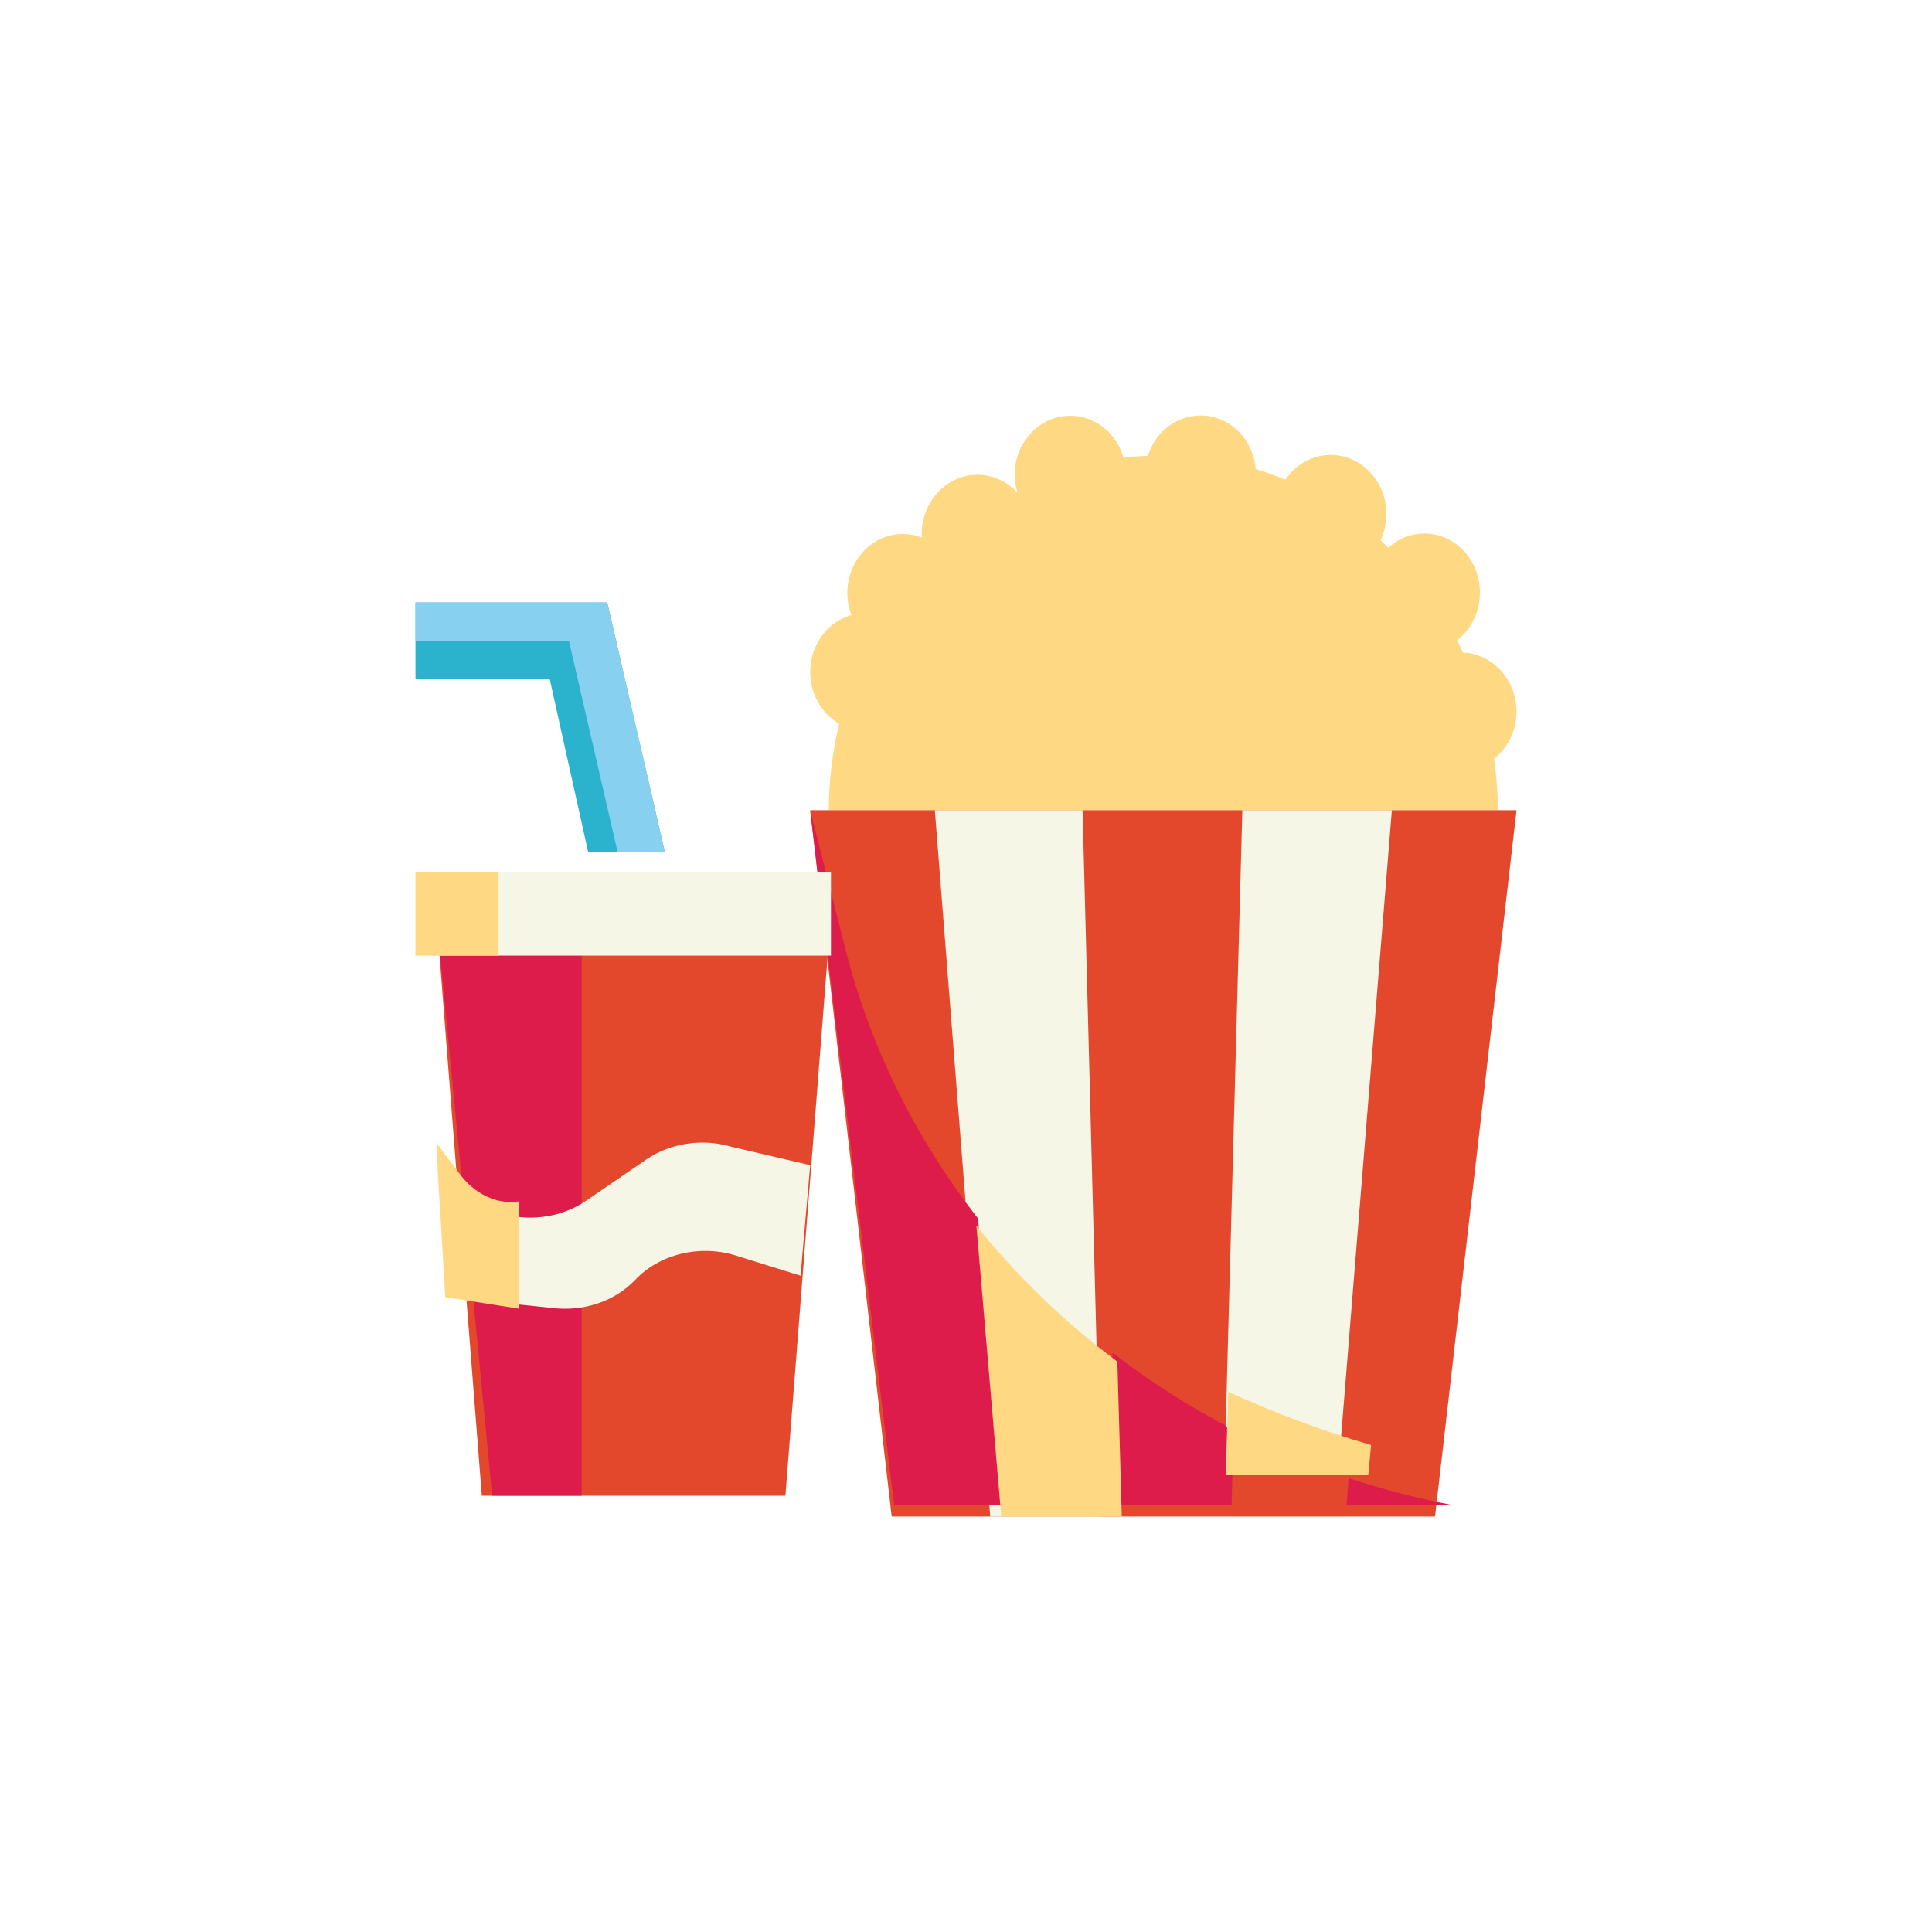
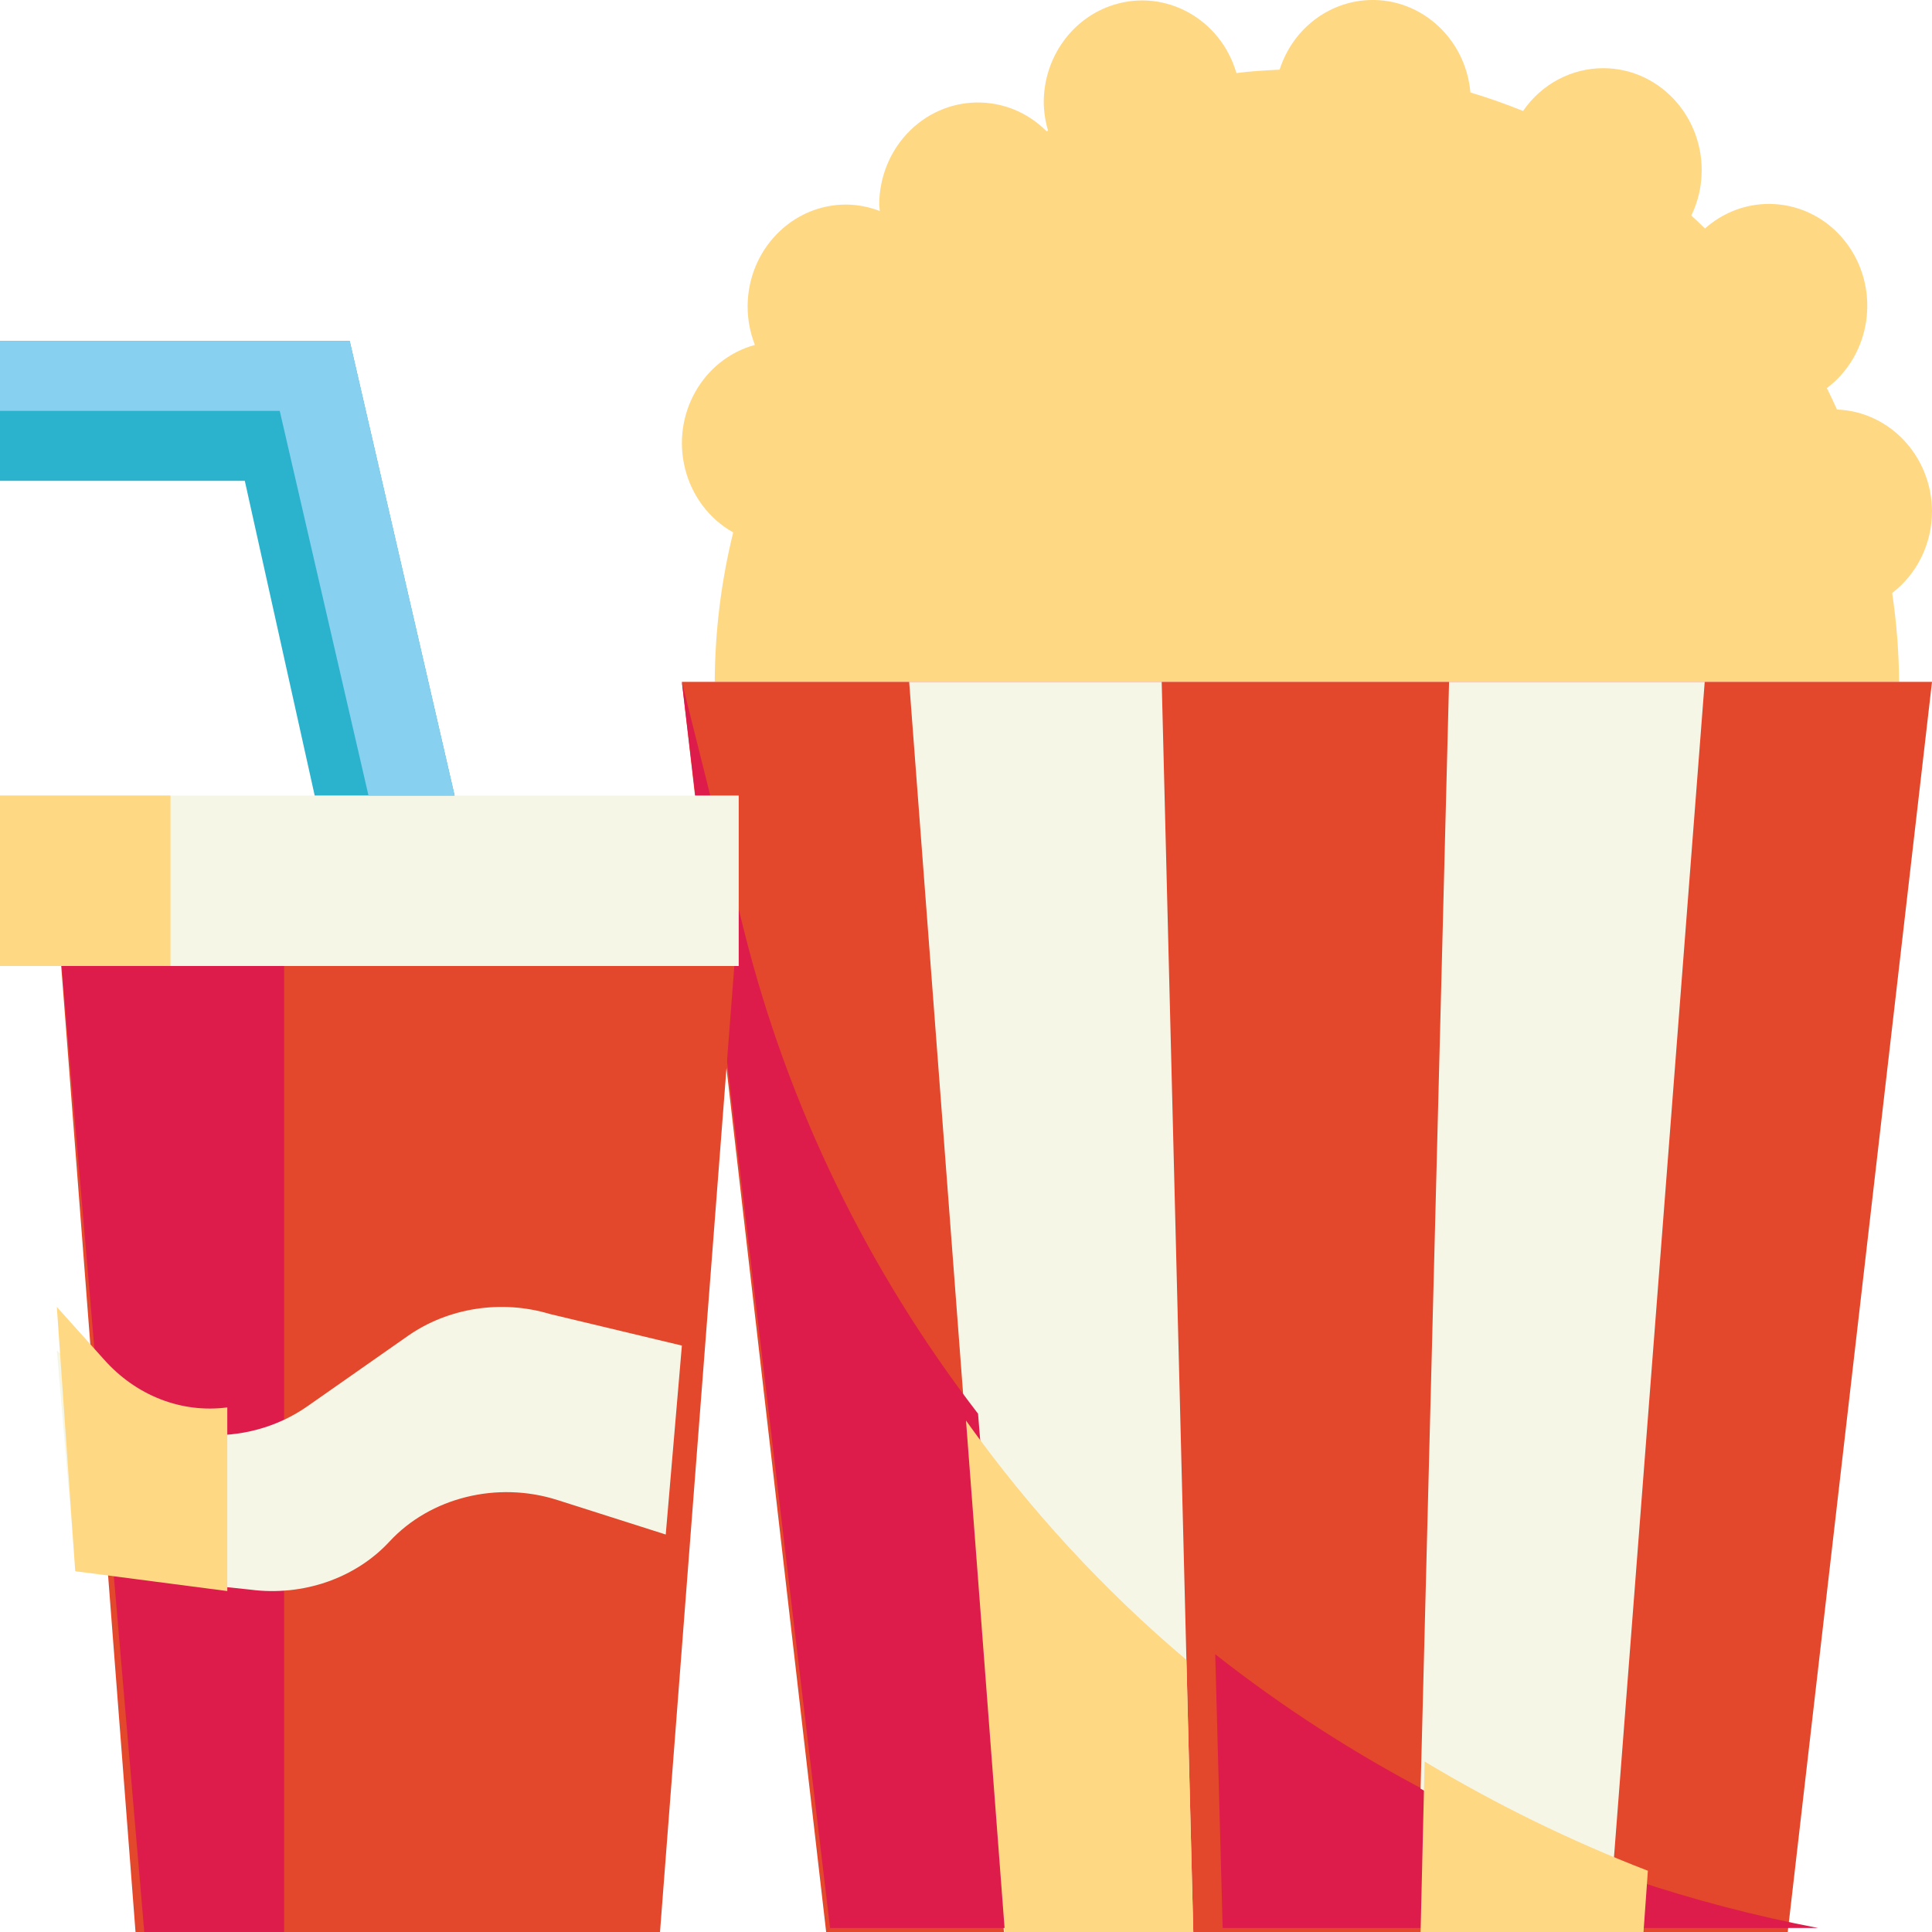
- <svg xmlns="http://www.w3.org/2000/svg" width="93px" height="93px" viewBox="0 0 93 93" version="1.1">
+ <svg xmlns="http://www.w3.org/2000/svg" width="34px" height="34px" viewBox="0 0 34 34" version="1.1">
  <defs />
-   <g id="Artboard" stroke="none" stroke-width="1" fill="none" fill-rule="evenodd">
-     <g id="popcorn" transform="translate(20, 20)" fill-rule="nonzero">
-       <path d="M53,14.25 C52.996,12.721 51.855,11.468 50.416,11.411 C50.326,11.212 50.237,11.008 50.141,10.814 C51.334,9.891 51.596,8.115 50.726,6.848 C49.856,5.582 48.184,5.304 46.991,6.227 C46.934,6.271 46.879,6.317 46.826,6.366 C46.702,6.246 46.582,6.122 46.454,6.007 C46.638,5.617 46.735,5.187 46.737,4.751 C46.74,3.18 45.543,1.904 44.064,1.9 C43.196,1.898 42.381,2.342 41.877,3.092 C41.41,2.898 40.933,2.726 40.446,2.576 C40.312,1.018 39.014,-0.13 37.547,0.012 C36.49,0.114 35.59,0.871 35.256,1.941 C34.861,1.96 34.469,1.985 34.082,2.036 C33.656,0.533 32.163,-0.319 30.747,0.134 C29.617,0.495 28.843,1.598 28.841,2.851 C28.845,3.118 28.884,3.384 28.959,3.639 L28.92,3.659 C27.856,2.564 26.156,2.592 25.125,3.722 C24.64,4.253 24.369,4.962 24.368,5.701 C24.368,5.762 24.381,5.82 24.385,5.881 C24.093,5.765 23.784,5.704 23.473,5.701 C21.995,5.695 20.794,6.963 20.789,8.531 C20.787,8.901 20.854,9.268 20.985,9.611 C19.562,10.01 18.713,11.56 19.089,13.071 C19.277,13.825 19.749,14.463 20.395,14.835 C20.067,16.196 19.899,17.595 19.894,19 L52.105,19 C52.099,18.171 52.036,17.344 51.917,16.524 C52.597,15.991 52.999,15.147 53,14.25 Z" id="Shape" fill="#FFD884" />
-       <polygon id="Shape" fill="#E3472C" points="49.077 53 22.923 53 19 19 53 19" />
-       <polygon id="Shape" fill="#F6F6E7" points="33 53 32.111 19 25 19 27.667 53" />
-       <g id="Group" transform="translate(19, 19)" fill="#DD1C4B">
-         <path d="M14.549,26.112 L14.751,33.462 L20.283,33.462 L20.383,29.824 C18.321,28.763 16.368,27.521 14.549,26.112 Z" id="Shape" />
-         <path d="M1.707,6.725 L0,0.001 L4.043,33.462 L9.22,33.462 L8.078,19.652 C5.066,15.796 2.899,11.399 1.707,6.725 Z" id="Shape" />
-         <path d="M25.922,32.154 L25.815,33.462 L30.991,33.462 C29.272,33.139 27.578,32.702 25.922,32.154 Z" id="Shape" />
+   <g id="Page-1" stroke="none" stroke-width="1" fill="none" fill-rule="evenodd">
+     <g id="⟶-Questions" transform="translate(-172, -221)" fill-rule="nonzero">
+       <g id="popcorn" transform="translate(172, 221)">
+         <path d="M34,9 C33.997,8.034 33.259,7.243 32.328,7.207 C32.27,7.081 32.212,6.952 32.15,6.83 C32.922,6.247 33.092,5.125 32.529,4.325 C31.966,3.525 30.884,3.35 30.112,3.933 C30.075,3.961 30.04,3.99 30.005,4.021 C29.925,3.945 29.847,3.866 29.764,3.794 C29.884,3.548 29.946,3.276 29.947,3.001 C29.949,2.009 29.175,1.202 28.218,1.2 C27.656,1.199 27.129,1.479 26.803,1.953 C26.501,1.83 26.192,1.722 25.877,1.627 C25.79,0.643 24.95,-0.082 24.001,0.007 C23.317,0.072 22.735,0.55 22.519,1.226 C22.263,1.238 22.009,1.253 21.759,1.286 C21.483,0.336 20.517,-0.201 19.601,0.084 C18.87,0.312 18.369,1.009 18.368,1.801 C18.37,1.969 18.396,2.137 18.444,2.299 L18.419,2.311 C17.73,1.619 16.631,1.637 15.963,2.351 C15.65,2.686 15.474,3.134 15.473,3.6 C15.473,3.639 15.482,3.676 15.484,3.714 C15.296,3.641 15.096,3.602 14.894,3.6 C13.938,3.597 13.161,4.398 13.157,5.388 C13.156,5.622 13.2,5.853 13.285,6.07 C12.364,6.322 11.814,7.301 12.058,8.255 C12.179,8.732 12.485,9.135 12.903,9.37 C12.691,10.229 12.582,11.113 12.578,12 L33.421,12 C33.417,11.476 33.376,10.954 33.299,10.436 C33.739,10.1 33.999,9.567 34,9 Z" id="Shape" fill="#FFD884" />
+         <polygon id="Shape" fill="#E3472C" points="31.461 34 14.539 34 12 12 34 12" />
+         <polygon id="Shape" fill="#F6F6E7" points="21 34 20.444 12 16 12 17.667 34" />
+         <g id="Group" transform="translate(12, 12)" fill="#DD1C4B">
+           <path d="M9.386,17.112 L9.517,21.929 L13.086,21.929 L13.151,19.545 C11.82,18.85 10.56,18.035 9.386,17.112 Z" id="Shape" />
+           <path d="M1.101,4.407 L0,0.001 L2.608,21.929 L5.948,21.929 L5.212,12.879 C3.268,10.352 1.87,7.47 1.101,4.407 Z" id="Shape" />
+           <path d="M16.724,21.072 L16.655,21.929 L19.994,21.929 C18.885,21.717 17.792,21.431 16.724,21.072 Z" id="Shape" />
+         </g>
+         <path d="M17,25 L17.684,34 L21,34 L20.878,29.21 C19.422,27.98 18.119,26.566 17,25 Z" id="Shape" fill="#FFD884" />
+         <path d="M30,12 L25.501,12 L25,31.478 C26.084,32.078 27.214,32.587 28.379,33 L30,12 Z" id="Shape" fill="#F6F6E7" />
+         <path d="M25.071,31 L25,34 L28.923,34 L29,32.922 C27.646,32.4 26.332,31.757 25.071,31 Z" id="Shape" fill="#FFD884" />
+         <polyline id="Shape" fill="#E3472C" points="13 16 11.615 34 2.385 34 1 16" />
+         <polygon id="Shape" fill="#DD1C4B" points="1 16 2.539 34 5 34 5 16" />
+         <polygon id="Shape" fill="#F6F6E7" points="6.88586656e-16 14 13 14 13 17 0 17" />
+         <polygon id="Shape" fill="#FFD884" points="2.07841556e-16 14 3 14 3 17 0 17" />
+         <path d="M9.676,23.124 C8.825,22.868 7.888,23.013 7.179,23.509 L5.41,24.748 C4.334,25.503 2.802,25.41 1.847,24.534 L1,23.765 L1.332,27.651 L4.406,27.975 C5.329,28.096 6.255,27.776 6.853,27.13 C7.572,26.352 8.752,26.06 9.81,26.398 L11.716,27.005 L12,23.68 L9.676,23.124 Z" id="Shape" fill="#F6F6E7" />
+         <polygon id="Shape" fill="#2BB3CE" points="8 14 6.154 6 0 6 0 8.462 4.308 8.462 5.538 14" />
+         <polygon id="Shape" fill="#88D0EF" points="4.923 7.231 6.485 14 8 14 6.154 6 0 6 0 7.231" />
+         <path d="M4,24.768 C3.196,24.874 2.392,24.561 1.826,23.92 L1,23 L1.324,27.651 L4,28 L4,24.768 Z" id="Shape" fill="#FFD884" />
      </g>
-       <path d="M27,39 L28.197,53 L34,53 L33.787,45.549 C31.238,43.635 28.958,41.435 27,39 Z" id="Shape" fill="#FFD884" />
-       <path d="M47,19 L39.802,19 L39,48.681 C40.735,49.595 42.543,50.37 44.406,51 L47,19 Z" id="Shape" fill="#F6F6E7" />
-       <path d="M39.125,47 L39,51 L45.866,51 L46,49.562 C43.63,48.866 41.331,48.009 39.125,47 Z" id="Shape" fill="#FFD884" />
-       <polyline id="Shape" fill="#E3472C" points="20 24 17.807 52 3.193 52 1 24" />
-       <polygon id="Shape" fill="#DD1C4B" points="1 24 3.693 52 8 52 8 24" />
-       <polygon id="Shape" fill="#F6F6E7" points="1.05936409e-15 22 20 22 20 26 0 26" />
-       <polygon id="Shape" fill="#FFD884" points="2.77122075e-16 22 4 22 4 26 0 26" />
-       <path d="M15.197,35.199 C13.804,34.79 12.271,35.021 11.112,35.815 L8.216,37.798 C6.456,39.004 3.948,38.856 2.386,37.454 L1,36.224 L1.543,42.441 L6.573,42.96 C8.084,43.153 9.6,42.641 10.577,41.608 C11.753,40.364 13.684,39.897 15.417,40.437 L18.536,41.408 L19,36.088 L15.197,35.199 Z" id="Shape" fill="#F6F6E7" />
-       <polygon id="Shape" fill="#2BB3CE" points="12 21 9.231 9 0 9 0 12.692 6.462 12.692 8.308 21" />
-       <polygon id="Shape" fill="#88D0EF" points="7.385 10.846 9.727 21 12 21 9.231 9 0 9 0 10.846" />
-       <path d="M5,37.829 C3.927,37.998 2.856,37.497 2.101,36.472 L1,35 L1.432,42.441 L5,43 L5,37.829 Z" id="Shape" fill="#FFD884" />
    </g>
  </g>
</svg>
